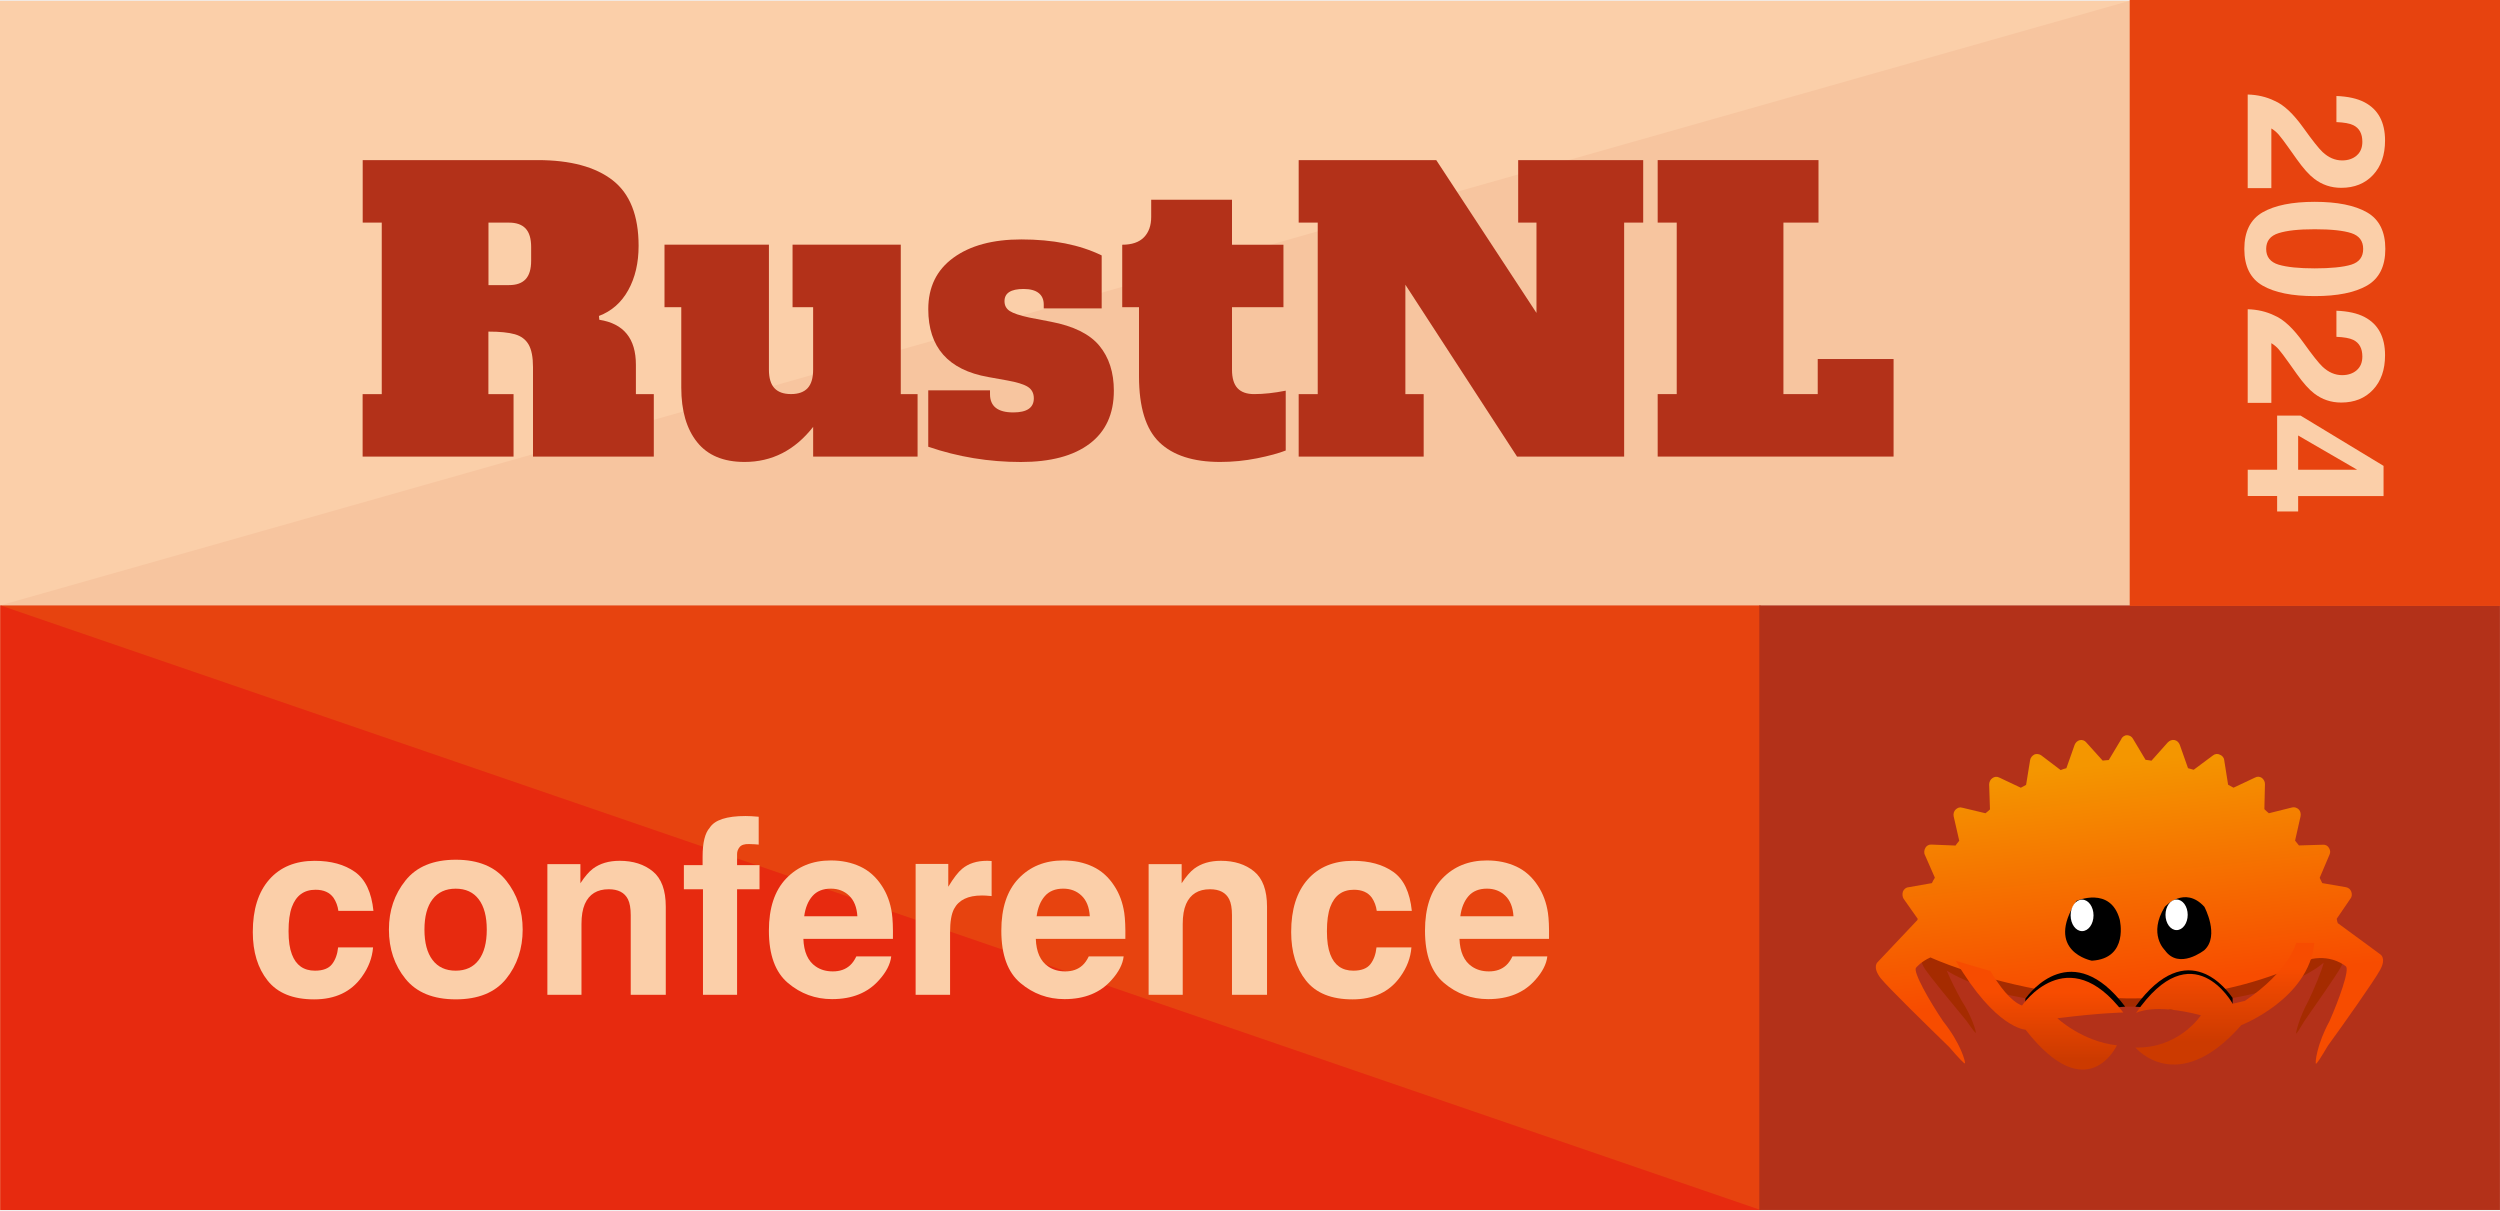
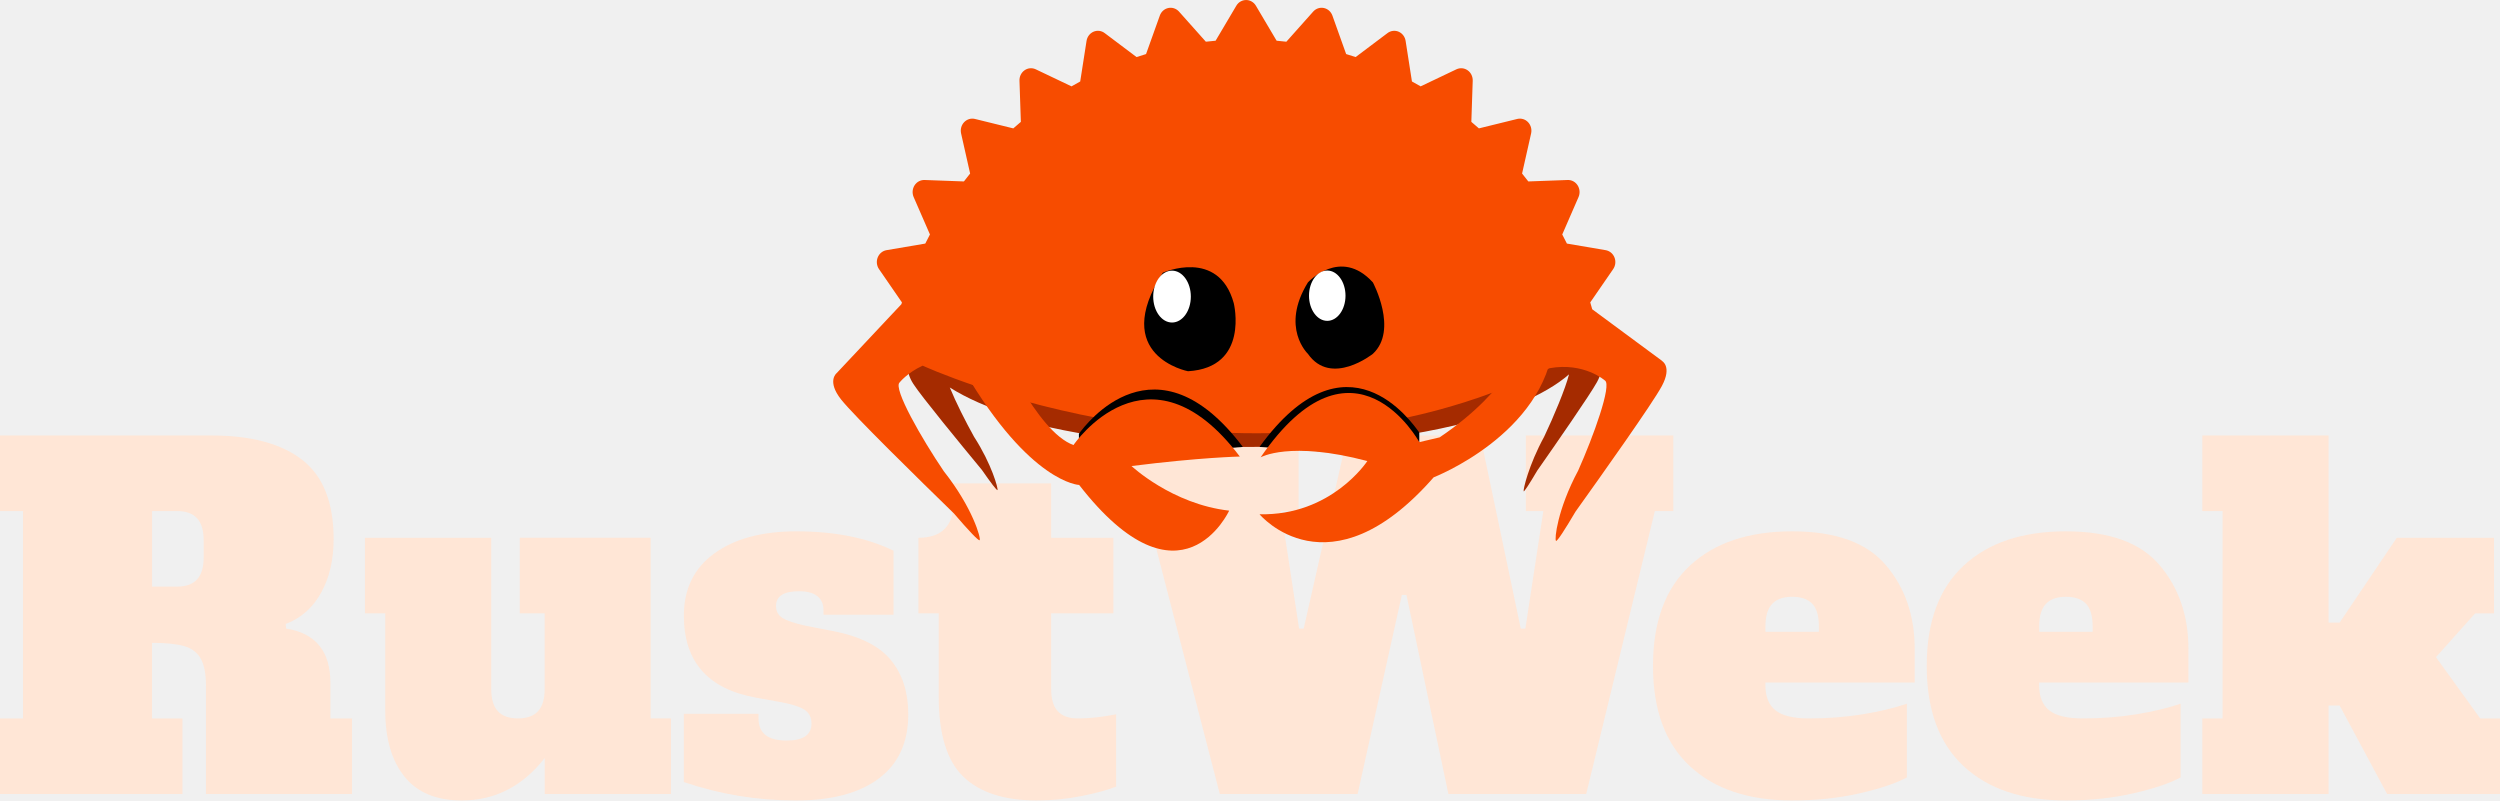
- <svg xmlns="http://www.w3.org/2000/svg" xmlns:xlink="http://www.w3.org/1999/xlink" id="Laag_1" data-name="Laag 1" viewBox="0 0 1000 484.29">
-   <defs>
-     <style>
-       .cls-1 {
-         fill: url(#Naamloos_verloop_4-2);
-       }
- 
-       .cls-1, .cls-2, .cls-3, .cls-4, .cls-5, .cls-6, .cls-7, .cls-8, .cls-9, .cls-10, .cls-11 {
-         stroke-width: 0px;
-       }
- 
-       .cls-3 {
-         fill: url(#Naamloos_verloop_4);
-       }
- 
-       .cls-4 {
-         fill: url(#Naamloos_verloop_5);
-       }
- 
-       .cls-5 {
-         fill: #f7c59f;
-       }
- 
-       .cls-6 {
-         fill: #a52b00;
-       }
- 
-       .cls-7 {
-         fill: #b33119;
-       }
- 
-       .cls-8 {
-         fill: #fbcfa9;
-       }
- 
-       .cls-9 {
-         fill: #fff;
-       }
- 
-       .cls-10 {
-         fill: #e72a0f;
-       }
- 
-       .cls-11 {
-         fill: #e7430f;
-       }
-     </style>
-     <linearGradient id="Naamloos_verloop_5" data-name="Naamloos verloop 5" x1="-524.81" y1="950.17" x2="-524.66" y2="950.17" gradientTransform="translate(804223.61 -539682.62) rotate(-95) scale(891.83 -891.83)" gradientUnits="userSpaceOnUse">
-       <stop offset="0" stop-color="#f74c00" />
-       <stop offset=".33" stop-color="#f74c00" />
-       <stop offset="1" stop-color="#f49600" />
-     </linearGradient>
-     <linearGradient id="Naamloos_verloop_4" data-name="Naamloos verloop 4" x1="-524.28" y1="949.46" x2="-524.12" y2="949.46" gradientTransform="translate(300543.46 -165038.1) rotate(-90) scale(315.6 -315.6)" gradientUnits="userSpaceOnUse">
-       <stop offset="0" stop-color="#cc3a00" />
-       <stop offset=".15" stop-color="#cc3a00" />
-       <stop offset=".74" stop-color="#f74c00" />
-       <stop offset="1" stop-color="#f74c00" />
-     </linearGradient>
-     <linearGradient id="Naamloos_verloop_4-2" data-name="Naamloos verloop 4" x1="-524.15" y1="947.85" x2="-523.99" y2="947.85" gradientTransform="translate(268401.38 -147542.93) rotate(-90) scale(282.31 -282.31)" xlink:href="#Naamloos_verloop_4" />
-   </defs>
-   <rect class="cls-8" y=".32" width="999.99" height="241.84" />
-   <polyline class="cls-5" points="851.85 .32 851.85 242.15 .14 242.15" />
-   <rect class="cls-11" x=".14" y="242.15" width="704.06" height="241.84" />
-   <polyline class="cls-10" points="704.2 483.99 .14 483.99 .14 242.15" />
-   <rect class="cls-7" x="703.72" y="242.15" width="296.26" height="241.84" />
-   <path class="cls-8" d="m149.37,364.35h-14.02c-.26-1.95-.91-3.71-1.97-5.28-1.54-2.11-3.92-3.17-7.16-3.17-4.61,0-7.76,2.29-9.46,6.87-.9,2.43-1.34,5.67-1.34,9.7s.45,6.93,1.34,9.27c1.63,4.35,4.71,6.53,9.22,6.53,3.2,0,5.47-.86,6.82-2.59s2.16-3.97,2.45-6.72h13.97c-.32,4.16-1.82,8.1-4.51,11.81-4.29,5.99-10.64,8.98-19.06,8.98s-14.61-2.5-18.58-7.49-5.95-11.48-5.95-19.45c0-9,2.19-15.99,6.58-20.99,4.39-4.99,10.44-7.49,18.15-7.49,6.56,0,11.93,1.47,16.11,4.42s6.65,8.15,7.42,15.61Z" />
-   <path class="cls-8" d="m202.44,352.2c4.42,5.54,6.63,12.09,6.63,19.64s-2.21,14.25-6.63,19.71-11.13,8.19-20.12,8.19-15.7-2.73-20.12-8.19-6.63-12.03-6.63-19.71,2.21-14.1,6.63-19.64c4.42-5.54,11.13-8.31,20.12-8.31s15.7,2.77,20.12,8.31Zm-20.17,3.27c-4,0-7.09,1.42-9.25,4.25s-3.24,6.88-3.24,12.13,1.08,9.3,3.24,12.15,5.25,4.27,9.25,4.27,7.08-1.42,9.22-4.27,3.22-6.9,3.22-12.15-1.07-9.29-3.22-12.13-5.22-4.25-9.22-4.25Z" />
-   <path class="cls-8" d="m243.49,355.7c-4.64,0-7.83,1.97-9.56,5.91-.9,2.08-1.34,4.74-1.34,7.97v28.33h-13.64v-52.25h13.21v7.64c1.76-2.69,3.43-4.63,4.99-5.81,2.82-2.11,6.39-3.17,10.71-3.17,5.41,0,9.83,1.42,13.28,4.25s5.17,7.53,5.17,14.09v35.25h-14.02v-31.84c0-2.75-.37-4.87-1.1-6.34-1.34-2.69-3.91-4.03-7.68-4.03Z" />
-   <path class="cls-8" d="m303.48,326.7v11.14c-.77-.1-2.06-.17-3.87-.22s-3.06.35-3.75,1.2-1.03,1.78-1.03,2.81v4.42h8.98v9.65h-8.98v42.21h-13.64v-42.21h-7.64v-9.65h7.49v-3.36c0-5.6.94-9.46,2.83-11.57,1.98-3.14,6.77-4.71,14.36-4.71.86,0,1.65.02,2.35.07s1.66.12,2.88.22Z" />
-   <path class="cls-8" d="m356.49,382.55c-.35,3.11-1.97,6.26-4.85,9.46-4.48,5.09-10.76,7.64-18.82,7.64-6.66,0-12.53-2.15-17.62-6.44s-7.64-11.27-7.64-20.94c0-9.06,2.29-16.01,6.89-20.84s10.56-7.25,17.89-7.25c4.35,0,8.28.82,11.77,2.45s6.37,4.21,8.64,7.73c2.05,3.11,3.38,6.71,3.99,10.81.35,2.4.5,5.86.43,10.37h-35.82c.19,5.25,1.84,8.93,4.95,11.05,1.89,1.31,4.16,1.97,6.82,1.97,2.82,0,5.11-.8,6.87-2.4.96-.86,1.81-2.06,2.55-3.6h13.97Zm-13.54-16.04c-.22-3.62-1.32-6.36-3.29-8.24s-4.41-2.81-7.32-2.81c-3.17,0-5.63.99-7.37,2.98s-2.84,4.67-3.29,8.07h21.27Z" />
-   <path class="cls-8" d="m392.7,358.2c-5.51,0-9.2,1.79-11.09,5.38-1.06,2.02-1.58,5.12-1.58,9.32v25.02h-13.78v-52.34h13.06v9.12c2.11-3.49,3.95-5.87,5.52-7.16,2.56-2.15,5.89-3.22,9.99-3.22.26,0,.47,0,.65.02s.57.04,1.18.07v14.02c-.86-.1-1.63-.16-2.31-.19s-1.22-.05-1.63-.05Z" />
-   <path class="cls-8" d="m449.46,382.55c-.35,3.11-1.97,6.26-4.85,9.46-4.48,5.09-10.76,7.64-18.82,7.64-6.66,0-12.53-2.15-17.62-6.44-5.09-4.29-7.64-11.27-7.64-20.94,0-9.06,2.29-16.01,6.89-20.84,4.59-4.83,10.56-7.25,17.89-7.25,4.35,0,8.28.82,11.77,2.45s6.37,4.21,8.64,7.73c2.05,3.11,3.38,6.71,3.99,10.81.35,2.4.5,5.86.43,10.37h-35.82c.19,5.25,1.84,8.93,4.95,11.05,1.89,1.31,4.16,1.97,6.82,1.97,2.82,0,5.11-.8,6.87-2.4.96-.86,1.81-2.06,2.55-3.6h13.97Zm-13.54-16.04c-.22-3.62-1.32-6.36-3.29-8.24s-4.41-2.81-7.32-2.81c-3.17,0-5.63.99-7.37,2.98s-2.84,4.67-3.29,8.07h21.27Z" />
-   <path class="cls-8" d="m483.99,355.7c-4.64,0-7.83,1.97-9.56,5.91-.9,2.08-1.34,4.74-1.34,7.97v28.33h-13.64v-52.25h13.21v7.64c1.76-2.69,3.43-4.63,4.99-5.81,2.82-2.11,6.39-3.17,10.71-3.17,5.41,0,9.83,1.42,13.28,4.25,3.44,2.83,5.17,7.53,5.17,14.09v35.25h-14.02v-31.84c0-2.75-.37-4.87-1.1-6.34-1.34-2.69-3.91-4.03-7.68-4.03Z" />
-   <path class="cls-8" d="m564.72,364.35h-14.02c-.26-1.95-.91-3.71-1.97-5.28-1.54-2.11-3.92-3.17-7.16-3.17-4.61,0-7.76,2.29-9.46,6.87-.9,2.43-1.34,5.67-1.34,9.7s.45,6.93,1.34,9.27c1.63,4.35,4.71,6.53,9.22,6.53,3.2,0,5.47-.86,6.82-2.59s2.16-3.97,2.45-6.72h13.97c-.32,4.16-1.82,8.1-4.51,11.81-4.29,5.99-10.64,8.98-19.06,8.98s-14.61-2.5-18.58-7.49-5.95-11.48-5.95-19.45c0-9,2.19-15.99,6.58-20.99,4.39-4.99,10.44-7.49,18.15-7.49,6.56,0,11.93,1.47,16.11,4.42s6.65,8.15,7.42,15.61Z" />
-   <path class="cls-8" d="m618.93,382.55c-.35,3.11-1.97,6.26-4.85,9.46-4.48,5.09-10.76,7.64-18.82,7.64-6.66,0-12.53-2.15-17.62-6.44s-7.64-11.27-7.64-20.94c0-9.06,2.29-16.01,6.89-20.84s10.56-7.25,17.89-7.25c4.35,0,8.28.82,11.77,2.45s6.37,4.21,8.64,7.73c2.05,3.11,3.38,6.71,3.99,10.81.35,2.4.5,5.86.43,10.37h-35.82c.19,5.25,1.84,8.93,4.95,11.05,1.89,1.31,4.16,1.97,6.82,1.97,2.82,0,5.11-.8,6.87-2.4.96-.86,1.81-2.06,2.55-3.6h13.97Zm-13.54-16.04c-.22-3.62-1.32-6.36-3.29-8.24s-4.41-2.81-7.32-2.81c-3.17,0-5.63.99-7.37,2.98s-2.84,4.67-3.29,8.07h21.27Z" />
-   <rect class="cls-11" x="851.87" y="0" width="148.13" height="242.38" />
-   <path class="cls-7" d="m145.08,157.64h7.62v-68.6h-7.62v-25h69.97c13.11,0,23.12,2.7,30.03,8.08,6.91,5.39,10.36,14.13,10.36,26.22,0,6.81-1.37,12.7-4.12,17.68-2.75,4.98-6.66,8.44-11.74,10.36l.15,1.53c9.76,1.52,14.63,7.52,14.63,17.99v11.74h7.16v25h-48.32v-35.82c0-3.96-.59-6.96-1.75-8.99-1.17-2.03-3-3.41-5.49-4.12-2.49-.71-6.02-1.07-10.6-1.07v25h10.06v25h-60.37v-25Zm58.54-43.6c2.95,0,5.16-.78,6.63-2.36,1.47-1.57,2.21-4.04,2.21-7.39v-5.49c0-3.35-.74-5.82-2.21-7.39s-3.68-2.36-6.63-2.36h-8.23v25h8.23Z" />
-   <path class="cls-7" d="m367.03,157.64v25h-41.77v-11.89c-7.32,9.35-16.46,14.03-27.44,14.03-8.44,0-14.76-2.64-18.98-7.93-4.22-5.28-6.33-12.55-6.33-21.8v-32.17h-6.71v-25h41.77v50c0,3.35.74,5.82,2.21,7.39,1.47,1.58,3.68,2.36,6.63,2.36s5.16-.79,6.63-2.36c1.47-1.58,2.21-4.04,2.21-7.39v-25h-8.23v-25h43.29v59.76h6.71Z" />
-   <path class="cls-7" d="m371.3,178.68v-22.56h24.7v1.53c0,4.88,3.1,7.32,9.3,7.32,5.49,0,8.23-1.88,8.23-5.64,0-2.03-.79-3.55-2.36-4.57-1.58-1.02-4.35-1.88-8.31-2.59l-7.62-1.37c-15.96-2.84-23.93-11.89-23.93-27.13,0-8.84,3.35-15.7,10.06-20.58,6.71-4.88,15.75-7.32,27.13-7.32,12.7,0,23.42,2.13,32.17,6.4v21.19h-23.17v-1.52c0-2.03-.69-3.58-2.06-4.65-1.37-1.07-3.38-1.6-6.02-1.6-5.08,0-7.62,1.63-7.62,4.88,0,1.73.71,3.05,2.13,3.96,1.42.91,4.01,1.78,7.77,2.59l8.69,1.68c9.04,1.73,15.5,4.93,19.36,9.6,3.86,4.68,5.79,10.67,5.79,17.99,0,9.25-3.23,16.31-9.68,21.19s-15.62,7.32-27.51,7.32c-12.81,0-25.15-2.03-37.04-6.1Z" />
-   <path class="cls-7" d="m463.76,176.93c-5.44-5.23-8.16-14.05-8.16-26.45v-27.59h-6.71v-25c3.86,0,6.76-.99,8.69-2.97,1.93-1.98,2.9-4.7,2.9-8.16v-6.86h32.32v17.99h20.58v25h-20.58v25c0,3.35.74,5.82,2.21,7.39s3.68,2.36,6.63,2.36c3.86,0,8.08-.46,12.65-1.37v23.93c-2.84,1.12-6.68,2.16-11.51,3.13-4.83.96-9.73,1.45-14.71,1.45-10.77,0-18.88-2.62-24.31-7.85Z" />
-   <path class="cls-7" d="m607.28,64.04h50v25h-7.62v93.6h-42.84l-44.67-68.75v43.75h7.32v25h-50v-25h7.62v-68.6h-7.62v-25h55.03l40.09,61.13v-36.13h-7.32v-25Z" />
-   <path class="cls-7" d="m663.07,182.64v-25h7.62v-68.6h-7.62v-25h64.33v25h-14.03v68.6h13.72v-14.03h30.34v39.02h-94.36Z" />
+ <svg xmlns="http://www.w3.org/2000/svg" id="Layer_1" viewBox="0 0 1285.02 411.44">
+   <path d="M0,369.28h11.84v-106.59H0v-38.85h108.72c20.37,0,35.92,4.19,46.66,12.55,10.74,8.37,16.11,21.95,16.11,40.74,0,10.58-2.13,19.74-6.4,27.48-4.26,7.74-10.34,13.11-18.24,16.11l.24,2.37c15.16,2.37,22.74,11.69,22.74,27.95v18.24h11.13v38.85h-75.09v-55.67c0-6.16-.91-10.81-2.72-13.97-1.82-3.16-4.66-5.29-8.53-6.4-3.87-1.1-9.36-1.66-16.46-1.66v38.85h15.63v38.85H0v-38.85ZM90.96,301.53c4.58,0,8.01-1.22,10.3-3.67,2.29-2.45,3.43-6.28,3.43-11.49v-8.53c0-5.21-1.15-9.04-3.43-11.49-2.29-2.45-5.73-3.67-10.3-3.67h-12.79v38.85h12.79Z" style="fill:#ffe6d6; stroke-width:0px;" />
+   <path d="M344.88,369.28v38.85h-64.9v-18.48c-11.37,14.53-25.58,21.79-42.64,21.79-13.11,0-22.94-4.1-29.49-12.32-6.55-8.21-9.83-19.5-9.83-33.87v-49.98h-10.42v-38.85h64.9v77.69c0,5.21,1.14,9.04,3.43,11.49,2.29,2.45,5.72,3.67,10.3,3.67s8.01-1.22,10.3-3.67c2.29-2.45,3.43-6.28,3.43-11.49v-38.85h-12.79v-38.85h67.27v92.85h10.42Z" style="fill:#ffe6d6; stroke-width:0px;" />
+   <path d="M351.51,401.97v-35.06h38.37v2.37c0,7.58,4.81,11.37,14.45,11.37,8.53,0,12.79-2.92,12.79-8.76,0-3.16-1.23-5.53-3.67-7.11-2.45-1.58-6.75-2.92-12.91-4.03l-11.84-2.13c-24.79-4.42-37.19-18.48-37.19-42.16,0-13.74,5.21-24.4,15.63-31.98,10.42-7.58,24.48-11.37,42.16-11.37,19.74,0,36.4,3.32,49.98,9.95v32.93h-36v-2.37c0-3.16-1.07-5.57-3.2-7.23-2.13-1.66-5.25-2.49-9.36-2.49-7.9,0-11.84,2.53-11.84,7.58,0,2.69,1.1,4.74,3.32,6.16,2.21,1.42,6.24,2.76,12.08,4.03l13.5,2.61c14.05,2.69,24.08,7.66,30.08,14.92,6,7.27,9,16.58,9,27.95,0,14.37-5.01,25.35-15.04,32.93-10.03,7.58-24.28,11.37-42.76,11.37-19.9,0-39.08-3.16-57.56-9.47Z" style="fill:#ffe6d6; stroke-width:0px;" />
+   <path d="M495.18,399.24c-8.45-8.13-12.67-21.83-12.67-41.1v-42.87h-10.42v-38.85c6,0,10.5-1.54,13.5-4.62,3-3.08,4.5-7.3,4.5-12.67v-10.66h50.22v27.95h31.98v38.85h-31.98v38.85c0,5.21,1.14,9.04,3.43,11.49,2.29,2.45,5.72,3.67,10.3,3.67,6,0,12.55-.71,19.66-2.13v37.19c-4.42,1.74-10.38,3.36-17.88,4.85-7.5,1.5-15.12,2.25-22.86,2.25-16.74,0-29.33-4.06-37.78-12.2Z" style="fill:#ffe6d6; stroke-width:0px;" />
+   <path d="M784.28,223.84h75.8v38.85h-9.47l-35.29,145.44h-70.83l-21.56-102.33h-2.37l-22.74,102.33h-70.83l-37.66-145.44h-9.47v-38.85h87.64v38.85h-9l9.24,60.4h2.37l22.5-99.25h68.22l20.85,99.25h2.37l9.24-60.4h-9v-38.85Z" style="fill:#ffe6d6; stroke-width:0px;" />
+   <path d="M868.6,393.8c-12.64-11.76-18.95-28.94-18.95-51.52s6.31-39.75,18.95-51.52c12.63-11.76,30.16-17.65,52.58-17.65s38.33,5.8,48.2,17.41c9.87,11.61,14.8,26.02,14.8,43.23v17.06h-76.75v1.42c0,5.84,1.74,10.15,5.21,12.91,3.47,2.76,9.24,4.14,17.29,4.14,9.63,0,18.79-.71,27.48-2.13,8.68-1.42,16.26-3.23,22.74-5.45v37.9c-5.53,3-13.62,5.73-24.28,8.17-10.66,2.45-22.23,3.67-34.7,3.67-22.42,0-39.95-5.88-52.58-17.65ZM934.92,324.75v-2.84c0-5.37-1.15-9.24-3.43-11.61-2.29-2.37-5.73-3.55-10.3-3.55s-8.02,1.22-10.3,3.67c-2.29,2.45-3.44,6.28-3.44,11.49v2.84h27.48Z" style="fill:#ffe6d6; stroke-width:0px;" />
+   <path d="M1009.3,393.8c-12.64-11.76-18.95-28.94-18.95-51.52s6.31-39.75,18.95-51.52c12.63-11.76,30.16-17.65,52.58-17.65s38.33,5.8,48.2,17.41c9.87,11.61,14.8,26.02,14.8,43.23v17.06h-76.75v1.42c0,5.84,1.74,10.15,5.21,12.91,3.47,2.76,9.24,4.14,17.29,4.14,9.63,0,18.79-.71,27.48-2.13,8.68-1.42,16.26-3.23,22.74-5.45v37.9c-5.53,3-13.62,5.73-24.28,8.17-10.66,2.45-22.23,3.67-34.7,3.67-22.42,0-39.95-5.88-52.58-17.65ZM1075.63,324.75v-2.84c0-5.37-1.15-9.24-3.43-11.61-2.29-2.37-5.73-3.55-10.3-3.55s-8.02,1.22-10.3,3.67c-2.29,2.45-3.44,6.28-3.44,11.49v2.84h27.48Z" style="fill:#ffe6d6; stroke-width:0px;" />
+   <path d="M1274.83,369.28h10.19v38.85h-58.03l-24.4-45.48h-5.68v45.48h-64.9v-38.85h10.42v-106.59h-10.42v-38.85h64.9v96.17h5.68l29.37-43.58h49.98v38.85h-9.71l-20.13,22.5,22.74,31.5Z" style="fill:#ffe6d6; stroke-width:0px;" />
  <g id="Layer-1">
-     <path class="cls-6" d="m851.35,351.78c-22.07,0-42.12,2.65-56.96,6.98v36.93c14.84,4.32,34.89,6.98,56.96,6.98,25.26,0,47.87-3.48,63.06-8.95v-32.98c-15.19-5.48-37.8-8.95-63.06-8.95" />
-     <path class="cls-6" d="m937.15,381.79l-2.59-5.36c.01-.2.02-.41.02-.61,0-6.07-6.32-11.67-16.94-16.16v32.31c4.96-2.09,8.98-4.43,11.86-6.94-.85,3.4-3.74,10.29-6.05,15.14-3.79,6.93-5.17,12.96-4.99,13.26.11.19,1.41-1.81,3.32-5.05,4.44-6.33,12.86-18.42,14.54-21.5,1.91-3.49.83-5.1.83-5.1" />
-     <path class="cls-6" d="m769.76,376.17c0,1.17.24,2.32.69,3.45l-1.55,2.76s-1.24,1.61.94,5.01c1.93,3,11.58,14.72,16.68,20.86,2.19,3.15,3.67,5.09,3.8,4.9.2-.3-1.36-6.21-5.71-12.95-2.03-3.62-4.45-8.42-5.9-11.96,4.06,2.57,9.37,4.9,15.68,6.91v-37.94c-15.21,4.83-24.63,11.55-24.63,18.97" />
-     <path class="cls-4" d="m848.57,295.57l-5.06,8.44-2.46.22-6.57-7.29c-.62-.77-1.61-1.1-2.56-.88-.95.22-1.71.98-2.05,1.83l-3.32,9.4c-.81.21-1.62.42-2.28.75l-7.83-5.94c-.73-.49-1.85-.67-2.65-.32-.92.49-1.55,1.24-1.74,2.22l-1.61,9.94c-.66.33-1.31.8-2.11,1.15l-8.63-4.07c-.87-.48-1.96-.38-2.74.24-.79.48-1.25,1.49-1.3,2.46l.33,10.04c-.51.46-1.15,1.07-1.8,1.54l-9.3-2.22c-.99-.33-1.93.03-2.69.79-.64.61-.95,1.74-.73,2.69l2.23,9.74c-.5.6-1,1.19-1.49,1.92l-9.69-.39c-.97-.05-1.89.44-2.37,1.31-.48.87-.65,1.99-.16,2.91l3.96,9.03c-.49.73-.84,1.45-1.19,2.17l-9.38,1.65c-1.1.1-1.86.85-2.2,1.71-.33.99-.23,2.09.25,2.88l5.67,8.06c-.12.15-.11.29-.1.42l-15.91,16.84s-2.32,1.86,1.11,6.39c3.1,3.87,19.08,19.44,27.53,27.67,3.53,4.11,5.96,6.65,6.22,6.49.37-.45-1.67-7.99-8.64-16.76-5.39-7.94-12.39-20.16-10.85-21.54,0,0,1.86-2.37,5.71-4.09h0q-.15-.12,0,0s79.21,36.53,152.63.58c8.42-1.56,13.5,2.96,13.5,2.96,1.75,1.09-2.81,13.63-6.5,21.95-5.11,9.41-5.84,16.79-5.41,17.03.29.11,2.11-2.67,4.75-7.18,6.53-8.99,18.68-26.19,20.93-30.39,2.62-4.78,0-6.21,0-6.21l-16.95-12.45c-.18-.54-.37-1.07-.43-1.76l5.5-8.07c.62-.74.67-1.85.31-2.79s-1.1-1.56-2.08-1.75l-9.53-1.65c-.33-.66-.68-1.46-1.01-2.12l3.89-9.17c.48-.87.38-1.96-.25-2.88-.48-.79-1.35-1.26-2.31-1.18l-9.63.29c-.47-.65-1.08-1.29-1.55-1.93l2.19-9.71c.19-.98-.04-2.07-.65-2.7-.76-.76-1.75-1.09-2.7-.87l-9.32,2.33c-.6-.5-1.19-1-1.8-1.64l.23-9.95c.05-.97-.44-1.89-1.19-2.52-.88-.61-1.85-.67-2.77-.17l-8.61,4.06c-.72-.35-1.45-.84-2.17-1.19l-1.55-9.8c-.1-1.1-.85-1.86-1.71-2.2-.87-.48-1.96-.38-2.74.24l-7.77,5.78c-.71-.21-1.42-.43-2.26-.63l-3.3-9.37c-.36-.93-1.11-1.7-2.1-1.89-.98-.19-1.92.17-2.68.92l-6.53,7.33c-.7-.08-1.54-.28-2.38-.34l-5.01-8.39c-.49-.92-1.36-1.4-2.33-1.45-.97-.05-1.88.58-2.36,1.45Zm-76.37,87.39h0Z" />
-     <path class="cls-2" d="m824.59,405.2c-.3-.26-.46-.41-.46-.41l25.94-2.13c-21.16-27.92-38.12-5.68-39.92-3.19v5.73h14.44Z" />
-     <path class="cls-2" d="m878.61,404.9c.3-.26.46-.41.46-.41l-24.93-1.82c21.17-29.07,37.11-5.98,38.91-3.49v5.73h-14.44Z" />
-     <path class="cls-3" d="m918.46,377.18s-2.82,11.28-20.48,23.15l-4.91,1.17s-16-29.18-38.67,3.7c0,0,7.05-4.09,25.97.92,0,0-8.71,13.33-26.21,12.89,0,0,16.78,20.18,42.36-8.95,0,0,27.04-10.46,29.23-32.88h-7.3Z" />
-     <path class="cls-2" d="m865.92,362.72s7.92-8.67,15.83,0c0,0,6.22,11.56,0,17.33,0,0-10.18,8.09-15.83,0,0,0-6.78-6.36,0-17.33" />
-     <path class="cls-9" d="m875.08,365.93c0,3.37-1.99,6.11-4.44,6.11s-4.44-2.74-4.44-6.11,1.99-6.11,4.44-6.11,4.44,2.74,4.44,6.11" />
-     <path class="cls-2" d="m830.59,360.35s13.58-6.01,17.28,7.41c0,0,3.88,15.64-11.15,16.52,0,0-19.17-3.69-6.13-23.93" />
-     <path class="cls-9" d="m837.41,366.15c0,3.48-2.05,6.3-4.58,6.3s-4.58-2.82-4.58-6.3,2.05-6.3,4.58-6.3,4.58,2.82,4.58,6.3" />
-     <path class="cls-1" d="m810.21,411.88c24.8,31.8,36.54,6.26,36.54,6.26-13.92-1.57-23.8-10.83-23.8-10.83,16.71-2.13,26.36-2.31,26.36-2.31-22.36-29.5-40.5-2.78-40.5-2.78-4.52-1.65-9.18-7.96-12.62-13.79l-13.88-4.09c15.97,27.15,27.89,27.54,27.89,27.54Z" />
-   </g>
-   <g>
-     <path class="cls-8" d="m942.64,62.22c1.53-1.28,2.3-3.12,2.3-5.5,0-3.27-1.22-5.49-3.66-6.67-1.41-.68-3.64-1.08-6.71-1.21v-10.44c4.65.18,8.41,1.02,11.27,2.53,5.45,2.87,8.18,7.96,8.18,15.27,0,5.78-1.6,10.38-4.81,13.8-3.2,3.42-7.45,5.13-12.73,5.13-4.05,0-7.64-1.21-10.78-3.62-2.09-1.58-4.41-4.19-6.98-7.8l-3.05-4.3c-1.91-2.69-3.29-4.53-4.15-5.52s-1.85-1.83-2.98-2.51v23.87h-9.46v-37.44c3.92.1,7.5.94,10.75,2.53,3.64,1.53,7.5,5.15,11.58,10.86,3.54,4.95,6.08,8.16,7.62,9.61,2.39,2.24,5,3.36,7.84,3.36,2.31,0,4.24-.64,5.77-1.92Z" />
-     <path class="cls-8" d="m897.73,99.58c0-6.96,2.44-11.85,7.31-14.65,4.88-2.8,11.83-4.2,20.85-4.2s15.99,1.4,20.89,4.2c4.9,2.8,7.35,7.69,7.35,14.65s-2.45,11.85-7.35,14.67c-4.9,2.79-11.86,4.19-20.89,4.19s-15.97-1.4-20.85-4.2c-4.88-2.8-7.31-7.69-7.31-14.65Zm13.76,6.3c3.32.98,8.12,1.47,14.4,1.47s11.46-.5,14.63-1.49,4.75-3.09,4.75-6.28-1.58-5.3-4.75-6.33-8.04-1.55-14.63-1.55-11.09.52-14.42,1.55c-3.33,1.03-5,3.14-5,6.33s1.67,5.29,5.01,6.3Z" />
-     <path class="cls-8" d="m942.64,148.11c1.53-1.28,2.3-3.12,2.3-5.5,0-3.27-1.22-5.49-3.66-6.67-1.41-.68-3.64-1.08-6.71-1.21v-10.44c4.65.18,8.41,1.02,11.27,2.53,5.45,2.87,8.18,7.96,8.18,15.27,0,5.78-1.6,10.38-4.81,13.8-3.2,3.42-7.45,5.13-12.73,5.13-4.05,0-7.64-1.21-10.78-3.62-2.09-1.58-4.41-4.19-6.98-7.8l-3.05-4.3c-1.91-2.69-3.29-4.53-4.15-5.52-.85-.99-1.85-1.83-2.98-2.51v23.87h-9.46v-37.44c3.92.1,7.5.94,10.75,2.53,3.64,1.53,7.5,5.15,11.58,10.86,3.54,4.95,6.08,8.16,7.62,9.61,2.39,2.24,5,3.36,7.84,3.36,2.31,0,4.24-.64,5.77-1.92Z" />
-     <path class="cls-8" d="m919.26,204.59h-8.41v-6.18h-11.76v-10.52h11.76v-21.64h9.39l33.18,20.1v12.07h-34.16v6.18Zm0-30.39v13.69h23.6l-23.6-13.69Z" />
+     <g id="g2">
+       <path id="path1-5" d="M641.52,122.03c-46.57,0-88.89,5.61-120.22,14.77v78.17c31.33,9.16,73.65,14.77,120.22,14.77,53.31,0,101.04-7.35,133.09-18.95v-69.8c-32.06-11.59-79.79-18.95-133.09-18.95" style="fill:#a52b00; stroke-width:0px;" />
+     </g>
+     <g id="g3">
+       <path id="path2-3" d="M822.62,185.54l-5.45-11.34c.02-.43.05-.86.05-1.3,0-12.86-13.33-24.71-35.76-34.19v68.39c10.47-4.42,18.96-9.36,25.03-14.68-1.79,7.21-7.91,21.79-12.77,32.04-8.02,14.67-10.91,27.43-10.54,28.07.23.39,2.97-3.82,7-10.67,9.38-13.4,27.15-38.99,30.7-45.49,4.02-7.39,1.75-10.8,1.75-10.8" style="fill:#a52b00; stroke-width:0px;" />
+     </g>
+     <g id="g4">
+       <path id="path3" d="M469.3,173.65c0,2.48.5,4.91,1.46,7.3l-3.27,5.83s-2.62,3.41,2,10.6c4.07,6.34,24.45,31.15,35.2,44.15,4.62,6.67,7.76,10.76,8.03,10.37.43-.63-2.87-13.14-12.05-27.4-4.28-7.66-9.4-17.82-12.46-25.32,8.57,5.44,19.78,10.37,33.09,14.62v-80.3c-32.1,10.23-51.99,24.44-51.99,40.15" style="fill:#a52b00; stroke-width:0px;" />
+     </g>
+     <g id="g5">
+       <path id="path4" d="M854.31,185.48l-35.89-26.51c-.34-1.18-.67-2.37-1.02-3.53l11.79-17.12c1.2-1.74,1.45-4.01.66-5.99-.78-1.97-2.49-3.39-4.52-3.74l-19.93-3.39c-.77-1.58-1.58-3.14-2.39-4.68l8.37-19.23c.86-1.96.67-4.24-.47-6.02-1.14-1.79-3.06-2.83-5.12-2.75l-20.23.74c-1.04-1.37-2.11-2.72-3.2-4.06l4.64-20.6c.47-2.1-.12-4.28-1.58-5.81-1.45-1.52-3.54-2.14-5.54-1.65l-19.71,4.85c-1.27-1.13-2.57-2.24-3.89-3.35l.71-21.15c.07-2.14-.92-4.18-2.64-5.37-1.7-1.2-3.87-1.37-5.75-.49l-18.38,8.76c-1.48-.85-2.97-1.69-4.47-2.51l-3.25-20.85c-.33-2.11-1.68-3.91-3.58-4.73-1.89-.82-4.06-.55-5.72.7l-16.39,12.33c-1.62-.54-3.24-1.05-4.88-1.54l-7.06-19.77c-.72-2.01-2.38-3.49-4.4-3.91-2.01-.42-4.08.28-5.48,1.85l-13.79,15.48c-1.67-.2-3.33-.37-5.01-.51l-10.65-17.99c-1.08-1.83-2.99-2.93-5.04-2.93s-3.96,1.12-5.02,2.93l-10.65,17.99c-1.68.15-3.35.32-5.01.51l-13.8-15.48c-1.4-1.57-3.48-2.27-5.48-1.85-2.02.42-3.68,1.9-4.39,3.91l-7.07,19.77c-1.64.49-3.26,1.02-4.88,1.54l-16.39-12.33c-1.67-1.26-3.84-1.52-5.74-.7-1.89.82-3.25,2.61-3.58,4.73l-3.25,20.85c-1.51.82-2.99,1.65-4.47,2.51l-18.38-8.76c-1.86-.89-4.04-.71-5.75.49-1.7,1.19-2.71,3.22-2.62,5.37l.71,21.15c-1.31,1.09-2.6,2.21-3.89,3.35l-19.7-4.85c-2-.49-4.09.13-5.55,1.65-1.46,1.52-2.05,3.71-1.58,5.81l4.64,20.6c-1.08,1.34-2.14,2.68-3.19,4.06l-20.23-.74c-2.05-.06-4,.96-5.14,2.75-1.14,1.78-1.31,4.06-.47,6.02l8.38,19.23c-.81,1.54-1.62,3.1-2.4,4.68l-19.93,3.39c-2.02.34-3.73,1.76-4.52,3.74-.78,1.99-.53,4.25.66,5.99l11.79,17.12c-.1.31-.17.61-.27.91l-33.34,35.51s-5.11,4.02,2.33,13.46c6.56,8.32,40.24,41.31,58.02,58.61,7.51,8.78,12.66,14.2,13.2,13.74.85-.75-3.6-16.72-18.41-35.44-11.4-16.8-26.2-42.66-22.73-45.64,0,0,3.95-5.02,11.86-8.64.29.23-.29-.23,0,0,0,0,167.17,77.33,322.24,1.31,17.71-3.19,28.43,6.32,28.43,6.32,3.7,2.14-5.88,28.73-13.75,46.33-10.71,19.98-12.28,35.57-11.37,36.11.58.34,4.47-5.6,10.03-15.06,13.71-19.17,39.65-55.7,44.39-64.58,5.38-10.06,0-12.88,0-12.88" style="fill:#f74c00; stroke-width:0px;" />
+     </g>
+     <g id="g6">
+       <path id="path5" d="M585.04,235.09c-.64-.55-.97-.87-.97-.87l54.76-4.5c-44.67-59.1-80.46-12.02-84.26-6.75v12.12h30.48-.01Z" style="fill:#000; stroke-width:0px;" />
+     </g>
+     <g id="g7">
+       <path id="path6" d="M699.06,234.45c.64-.55.97-.87.97-.87l-52.63-3.86c44.68-61.52,78.32-12.66,82.13-7.39v12.12h-30.48.01Z" style="fill:#000; stroke-width:0px;" />
+     </g>
+     <g id="g8">
+       <path id="path7" d="M783.18,175.79s-5.98,23.9-43.2,49.02l-10.44,2.45s-33.76-61.75-81.59,7.83c0,0,14.9-8.7,54.87,1.9,0,0-18.38,28.21-55.41,27.34,0,0,35.48,42.69,89.49-18.97,0,0,57.09-22.13,61.72-69.58h-15.44Z" style="fill:#f74c00; stroke-width:0px;" />
+     </g>
+     <g id="g9">
+       <path id="path8" d="M672.27,145.17s16.7-18.35,33.41,0c0,0,13.13,24.46,0,36.69,0,0-21.48,17.12-33.41,0,0,0-14.31-13.46,0-36.69" style="fill:#000; stroke-width:0px;" />
+     </g>
+     <g id="g10">
+       <path id="path9" d="M691.6,151.99c0,7.15-4.2,12.93-9.38,12.93s-9.38-5.78-9.38-12.93,4.2-12.93,9.38-12.93,9.38,5.8,9.38,12.93" style="fill:#fff; stroke-width:0px;" />
+     </g>
+     <g id="g11">
+       <path id="path10" d="M597.7,140.17s28.65-12.72,36.47,15.68c0,0,8.2,33.1-23.53,34.97,0,0-40.46-7.82-12.94-50.64" style="fill:#000; stroke-width:0px;" />
+     </g>
+     <g id="g12">
+       <path id="path11" d="M612.1,152.45c0,7.37-4.33,13.33-9.67,13.33s-9.67-5.97-9.67-13.33,4.33-13.33,9.67-13.33,9.67,5.97,9.67,13.33" style="fill:#fff; stroke-width:0px;" />
+     </g>
+     <g id="g13">
+       <path id="path12" d="M581.61,239.55c35.28-4.46,55.67-4.88,55.67-4.88-47.2-62.44-85.5-5.91-85.5-5.91-9.6-3.44-19.38-16.8-26.69-29.12l-29.29-8.7c33.75,57.46,58.89,58.33,58.89,58.33,52.33,67.26,77.11,13.21,77.11,13.21-29.38-3.35-50.2-22.94-50.2-22.94" style="fill:#f74c00; stroke-width:0px;" />
+     </g>
  </g>
</svg>
